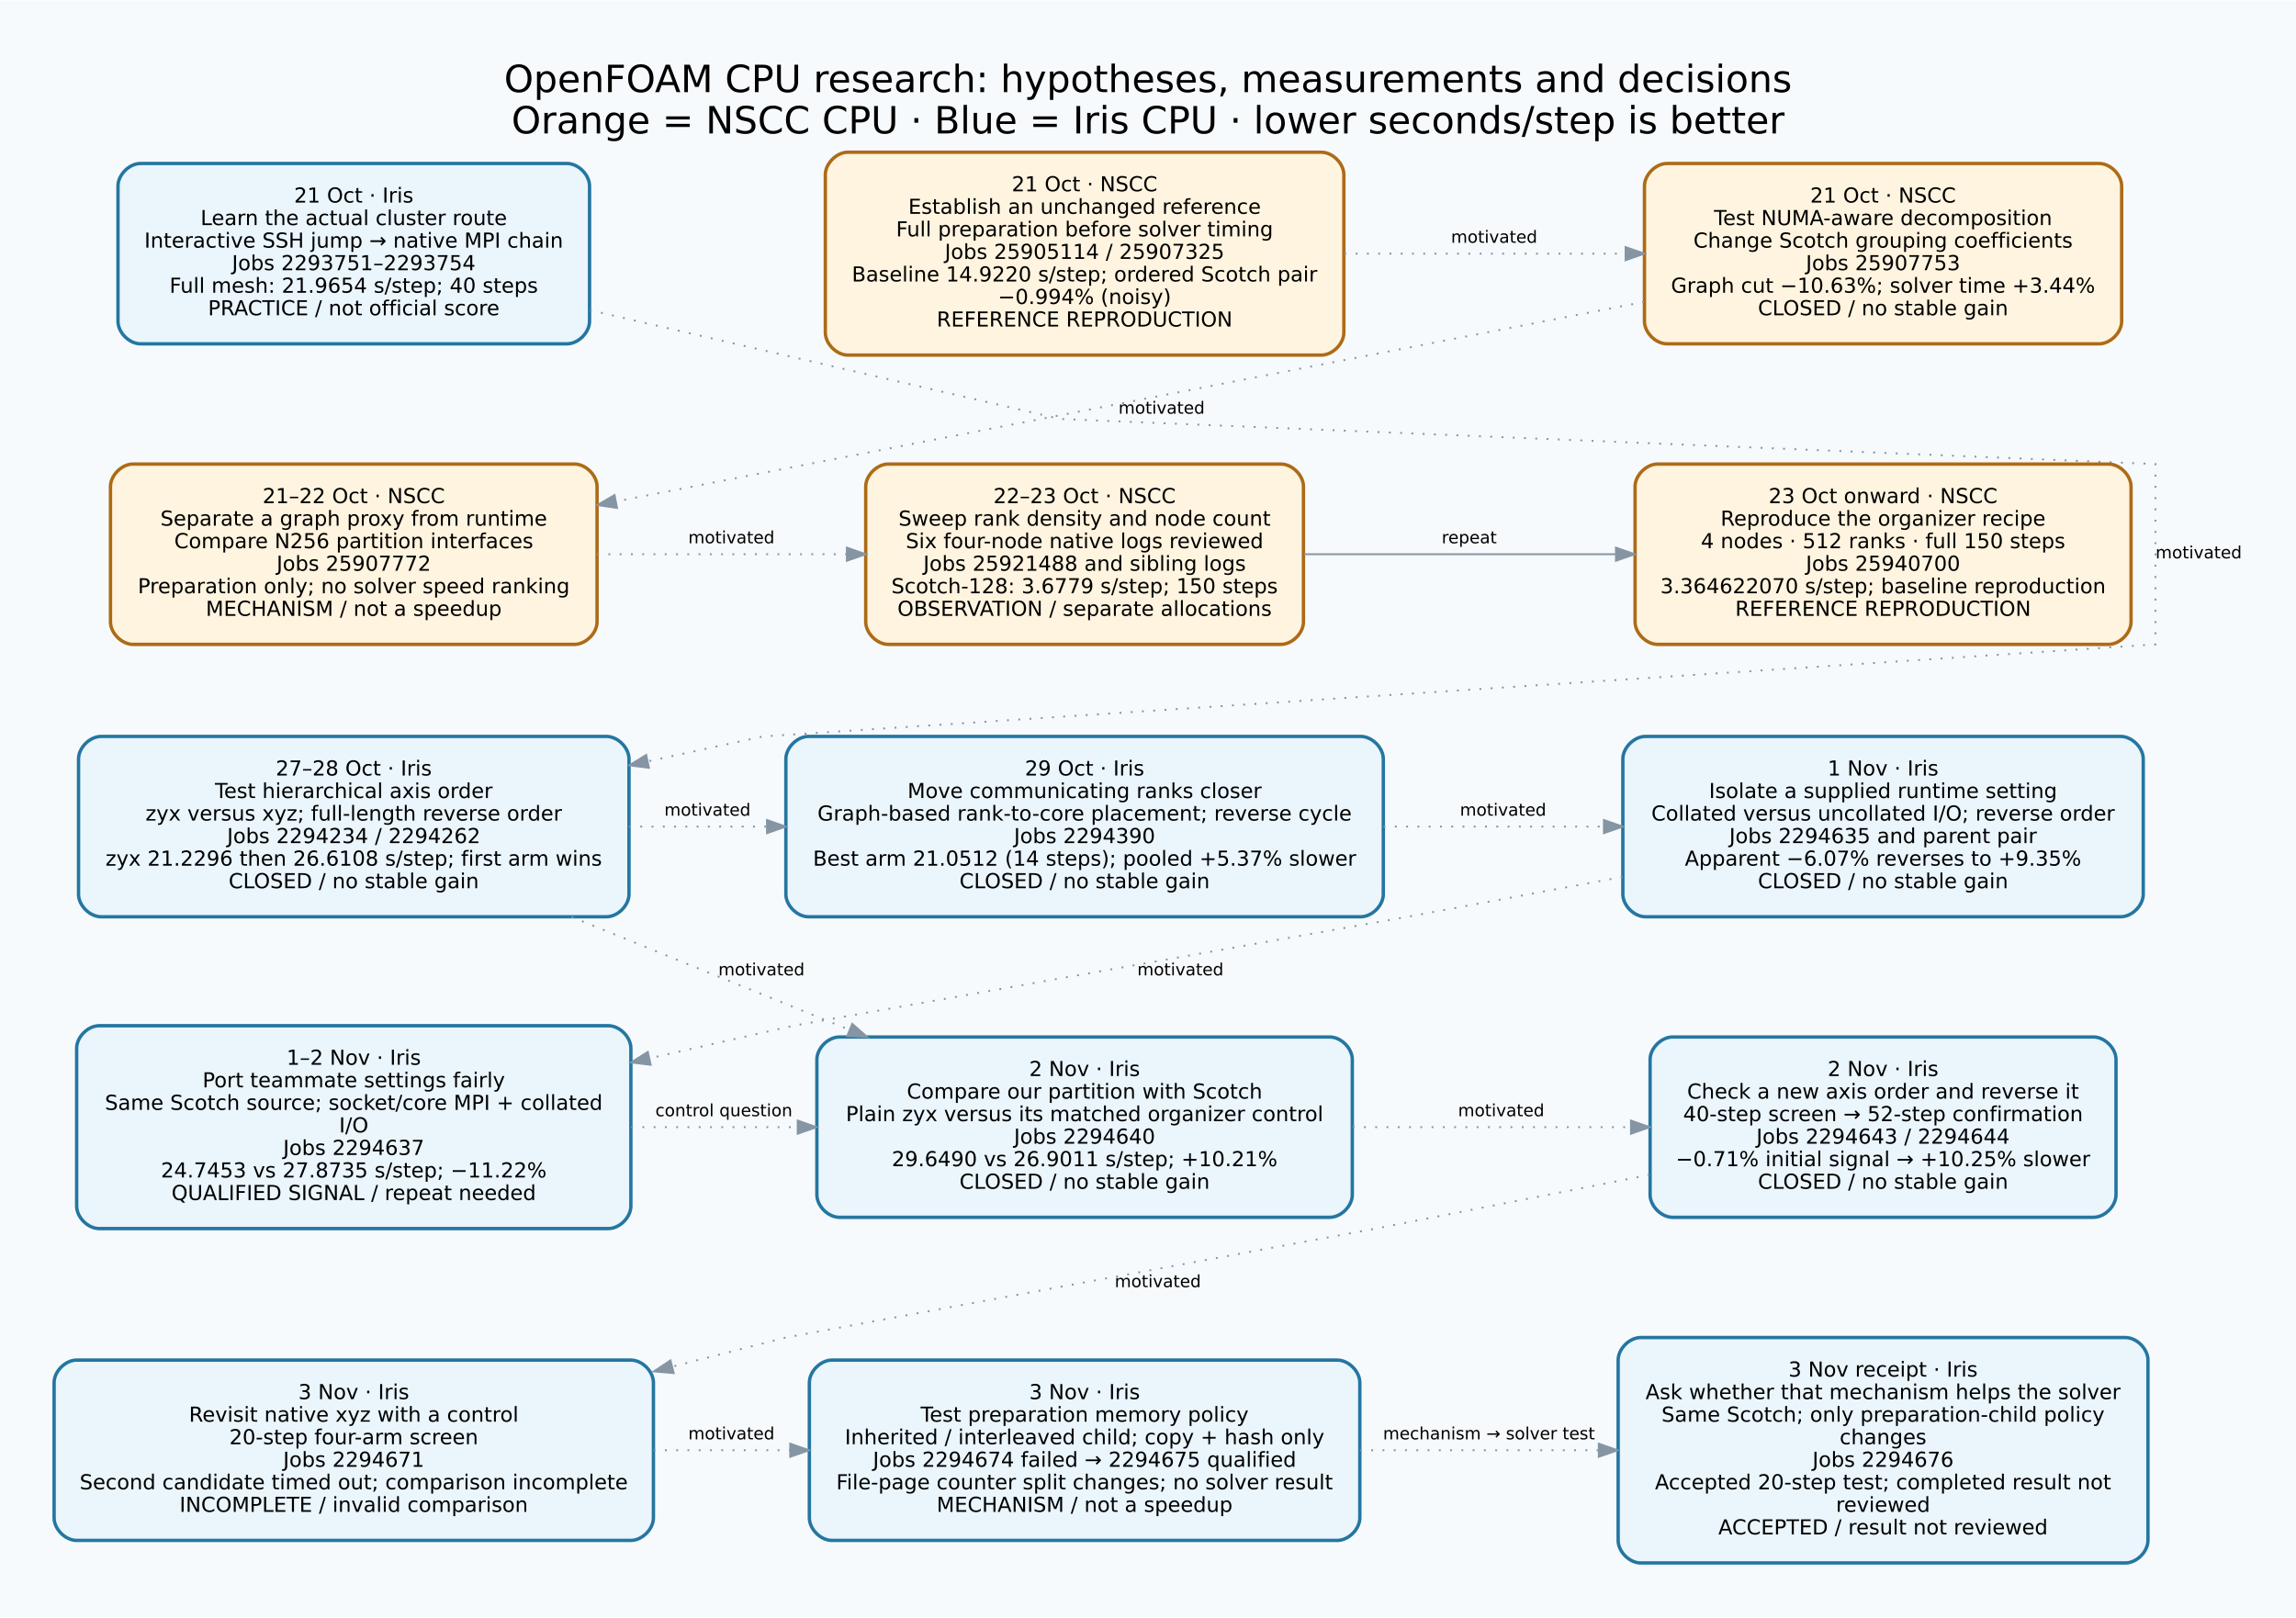
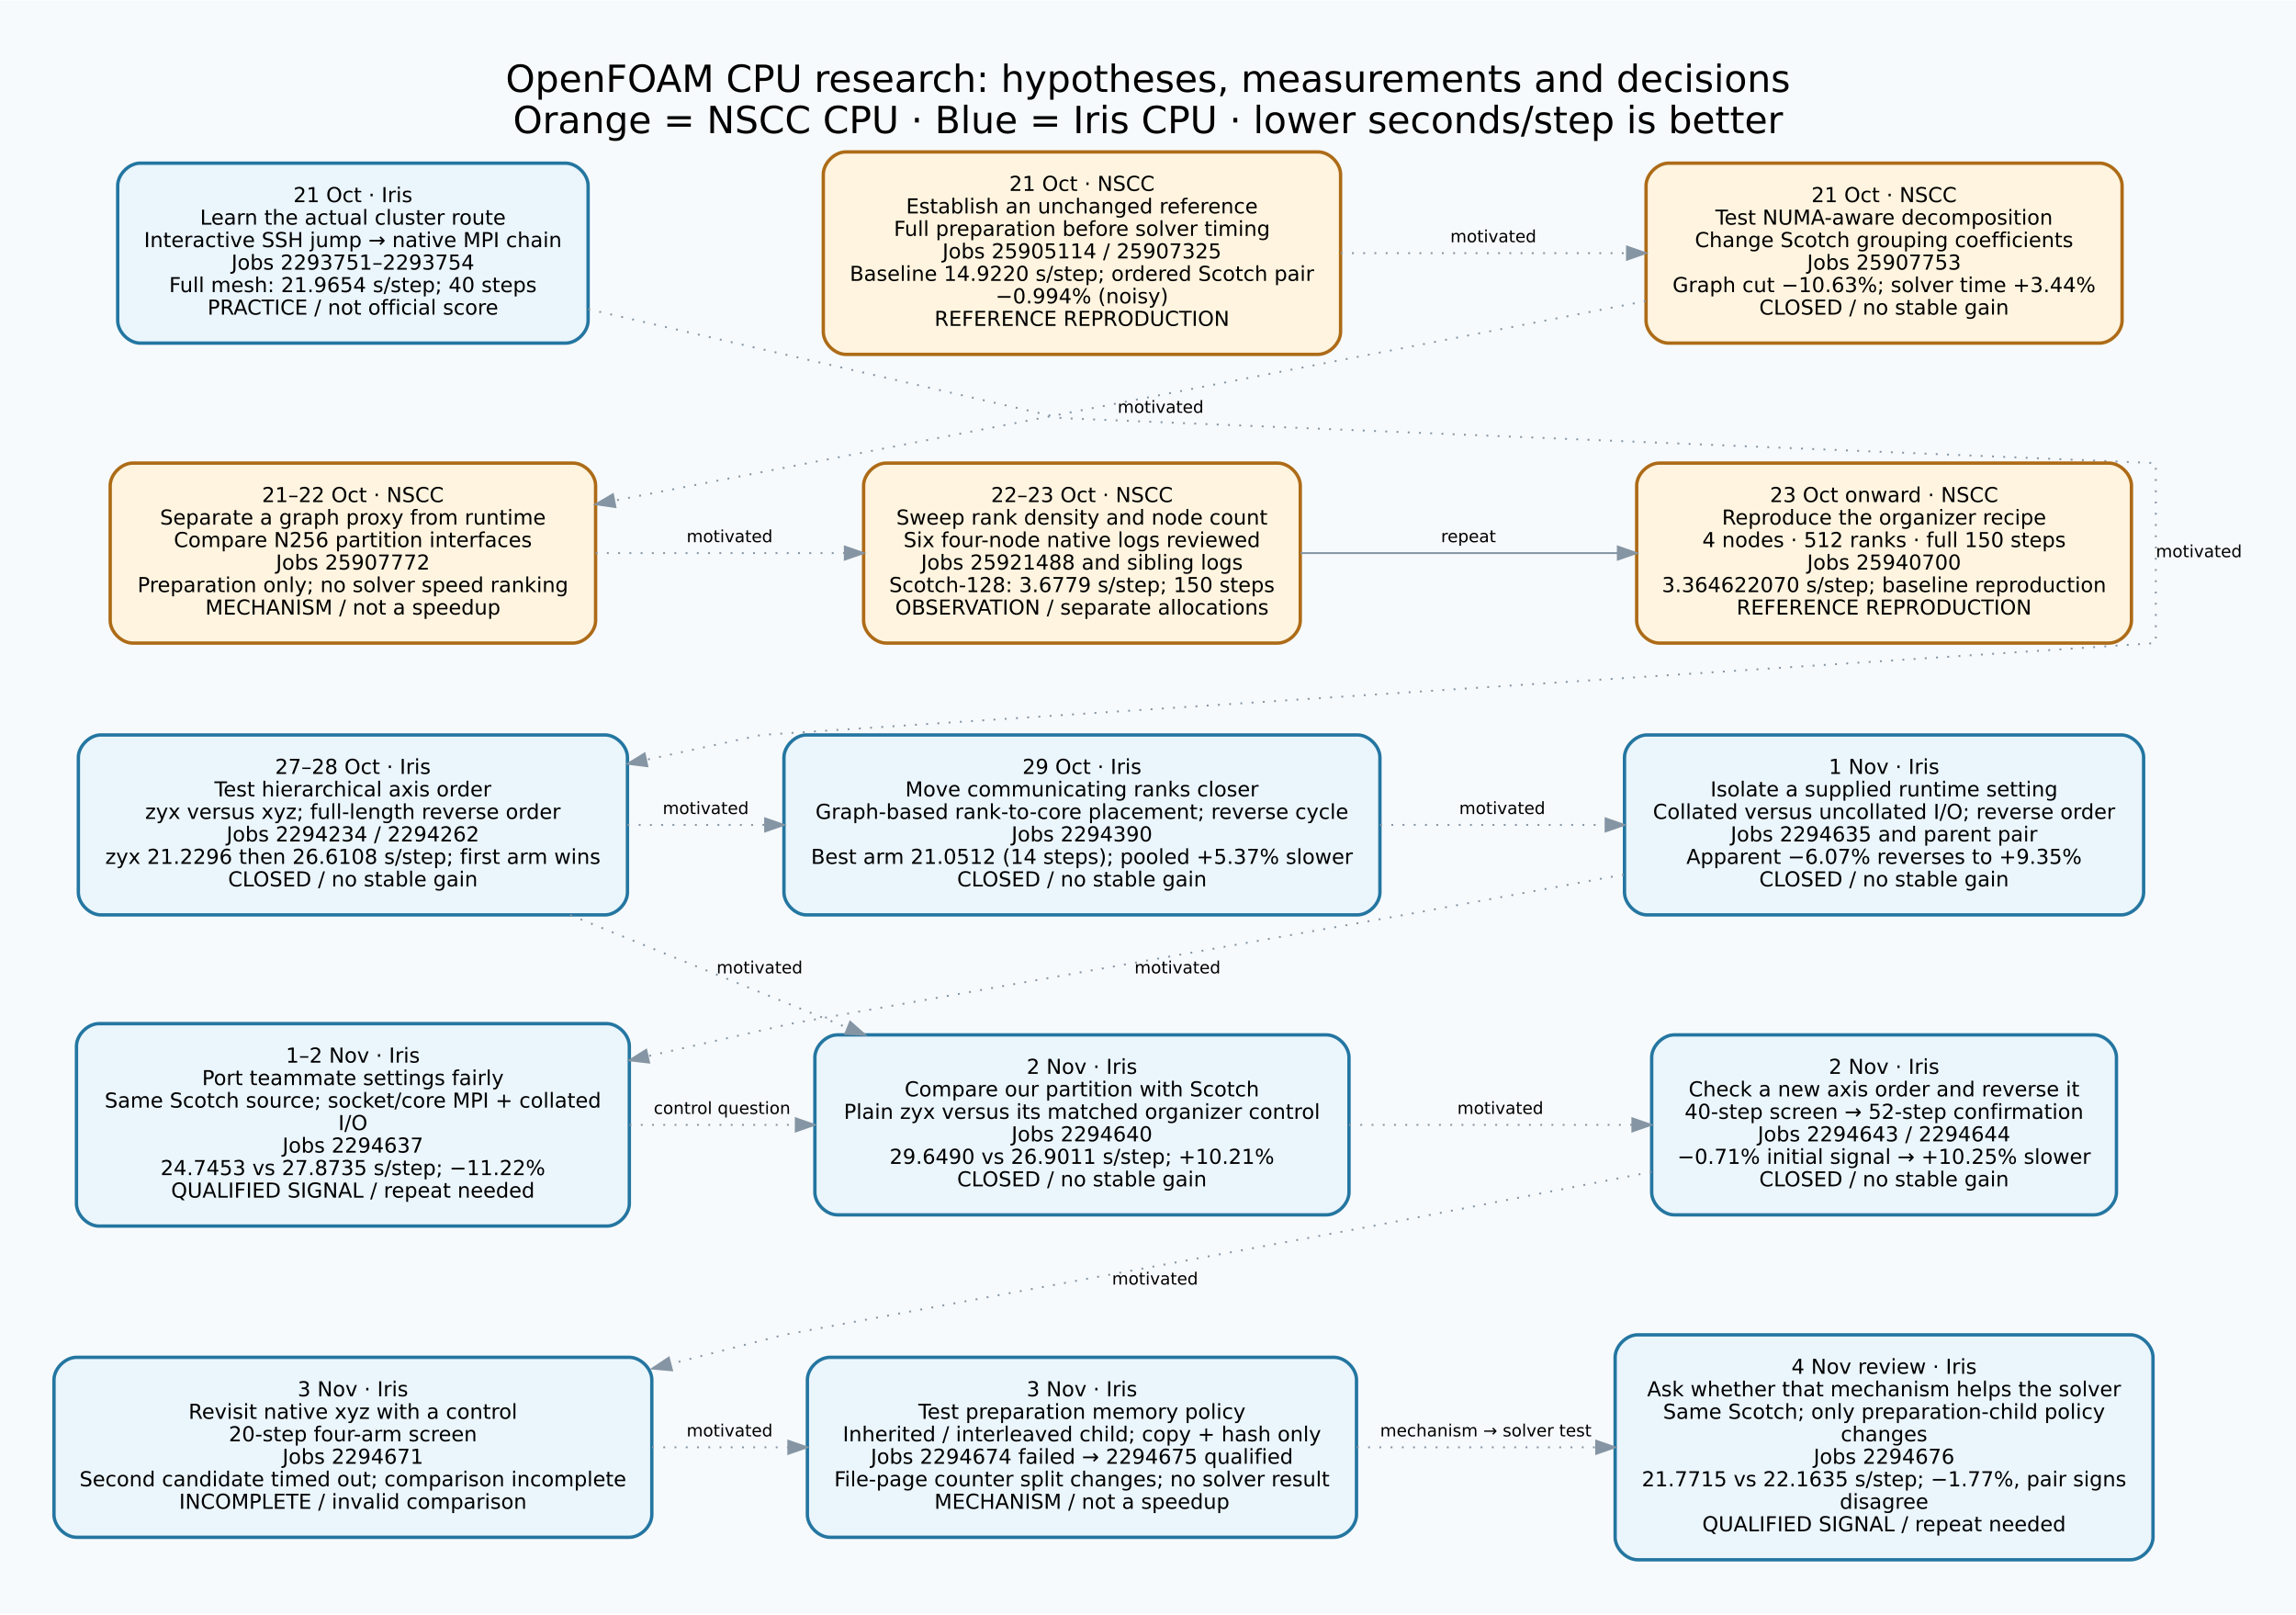
- <svg xmlns="http://www.w3.org/2000/svg" xmlns:xlink="http://www.w3.org/1999/xlink" width="1222pt" height="861pt" viewBox="0.00 0.00 1222.10 860.60">
+ <svg xmlns="http://www.w3.org/2000/svg" xmlns:xlink="http://www.w3.org/1999/xlink" width="1225pt" height="861pt" viewBox="0.00 0.00 1225.10 860.60">
  <g id="graph0" class="graph" transform="scale(1 1) rotate(0) translate(28.8 831.8)">
-     <polygon fill="#f7fafc" stroke="transparent" points="-28.8,28.8 -28.8,-831.8 1193.3,-831.8 1193.3,28.8 -28.8,28.8" />
-     <text text-anchor="middle" x="582.25" y="-783" font-family="DejaVu Sans" font-size="20.00">OpenFOAM CPU research: hypotheses, measurements and decisions</text>
-     <text text-anchor="middle" x="582.25" y="-761" font-family="DejaVu Sans" font-size="20.00">Orange = NSCC CPU · Blue = Iris CPU · lower seconds/step is better</text>
+     <polygon fill="#f7fafc" stroke="transparent" points="-28.8,28.8 -28.8,-831.8 1196.3,-831.8 1196.3,28.8 -28.8,28.8" />
+     <text text-anchor="middle" x="583.75" y="-783" font-family="DejaVu Sans" font-size="20.00">OpenFOAM CPU research: hypotheses, measurements and decisions</text>
+     <text text-anchor="middle" x="583.75" y="-761" font-family="DejaVu Sans" font-size="20.00">Orange = NSCC CPU · Blue = Iris CPU · lower seconds/step is better</text>
    <g id="node1" class="node">
      <g id="a_node1">
        <a xlink:href="../../../workspace/reports/hpc-research-journey-20261023/JOURNEY.md" xlink:title="Full mesh: 21.9654 s/step; 40 steps | PRACTICE / not official score">
          <path fill="#eaf5fc" stroke="#2476a1" stroke-width="1.8" d="M273,-745C273,-745 46,-745 46,-745 40,-745 34,-739 34,-733 34,-733 34,-661 34,-661 34,-655 40,-649 46,-649 46,-649 273,-649 273,-649 279,-649 285,-655 285,-661 285,-661 285,-733 285,-733 285,-739 279,-745 273,-745" />
          <text text-anchor="middle" x="159.5" y="-724.2" font-family="DejaVu Sans" font-size="11.00">21 Oct · Iris</text>
          <text text-anchor="middle" x="159.5" y="-712.2" font-family="DejaVu Sans" font-size="11.00">Learn the actual cluster route</text>
          <text text-anchor="middle" x="159.5" y="-700.2" font-family="DejaVu Sans" font-size="11.00">Interactive SSH jump → native MPI chain</text>
          <text text-anchor="middle" x="159.5" y="-688.2" font-family="DejaVu Sans" font-size="11.00">Jobs 2293751–2293754</text>
          <text text-anchor="middle" x="159.5" y="-676.2" font-family="DejaVu Sans" font-size="11.00">Full mesh: 21.9654 s/step; 40 steps</text>
          <text text-anchor="middle" x="159.5" y="-664.2" font-family="DejaVu Sans" font-size="11.00">PRACTICE / not official score</text>
        </a>
      </g>
    </g>
    <g id="node2" class="node">
      <g id="a_node2">
        <a xlink:href="../../../workspace/reports/hpc-research-journey-20261023/JOURNEY.md" xlink:title="Baseline 14.9220 s/step; ordered Scotch pair −0.994% (noisy) | REFERENCE REPRODUCTION">
          <path fill="#fff4df" stroke="#ad6b17" stroke-width="1.8" d="M674.5,-751C674.5,-751 422.5,-751 422.5,-751 416.5,-751 410.5,-745 410.5,-739 410.5,-739 410.5,-655 410.5,-655 410.5,-649 416.5,-643 422.5,-643 422.5,-643 674.5,-643 674.5,-643 680.5,-643 686.5,-649 686.5,-655 686.5,-655 686.5,-739 686.5,-739 686.5,-745 680.5,-751 674.5,-751" />
          <text text-anchor="middle" x="548.5" y="-730.2" font-family="DejaVu Sans" font-size="11.00">21 Oct · NSCC</text>
          <text text-anchor="middle" x="548.5" y="-718.2" font-family="DejaVu Sans" font-size="11.00">Establish an unchanged reference</text>
          <text text-anchor="middle" x="548.5" y="-706.2" font-family="DejaVu Sans" font-size="11.00">Full preparation before solver timing</text>
          <text text-anchor="middle" x="548.5" y="-694.2" font-family="DejaVu Sans" font-size="11.00">Jobs 25905114 / 25907325</text>
          <text text-anchor="middle" x="548.5" y="-682.2" font-family="DejaVu Sans" font-size="11.00">Baseline 14.9220 s/step; ordered Scotch pair</text>
          <text text-anchor="middle" x="548.5" y="-670.2" font-family="DejaVu Sans" font-size="11.00">−0.994% (noisy)</text>
          <text text-anchor="middle" x="548.5" y="-658.2" font-family="DejaVu Sans" font-size="11.00">REFERENCE REPRODUCTION</text>
        </a>
      </g>
    </g>
    <g id="node4" class="node">
      <g id="a_node4">
        <a xlink:href="../../../workspace/reports/hpc-research-journey-20261023/JOURNEY.md" xlink:title="Preparation only; no solver speed ranking | MECHANISM / not a speedup">
          <path fill="#fff4df" stroke="#ad6b17" stroke-width="1.8" d="M277,-585C277,-585 42,-585 42,-585 36,-585 30,-579 30,-573 30,-573 30,-501 30,-501 30,-495 36,-489 42,-489 42,-489 277,-489 277,-489 283,-489 289,-495 289,-501 289,-501 289,-573 289,-573 289,-579 283,-585 277,-585" />
          <text text-anchor="middle" x="159.5" y="-564.2" font-family="DejaVu Sans" font-size="11.00">21–22 Oct · NSCC</text>
          <text text-anchor="middle" x="159.5" y="-552.2" font-family="DejaVu Sans" font-size="11.00">Separate a graph proxy from runtime</text>
          <text text-anchor="middle" x="159.5" y="-540.2" font-family="DejaVu Sans" font-size="11.00">Compare N256 partition interfaces</text>
          <text text-anchor="middle" x="159.5" y="-528.2" font-family="DejaVu Sans" font-size="11.00">Jobs 25907772</text>
          <text text-anchor="middle" x="159.5" y="-516.2" font-family="DejaVu Sans" font-size="11.00">Preparation only; no solver speed ranking</text>
          <text text-anchor="middle" x="159.5" y="-504.2" font-family="DejaVu Sans" font-size="11.00">MECHANISM / not a speedup</text>
        </a>
      </g>
    </g>
    <g id="node7" class="node">
      <g id="a_node7">
        <a xlink:href="../../../workspace/reports/hpc-own-research-status-20261102/README.md" xlink:title="zyx 21.2296 then 26.6108 s/step; first arm wins | CLOSED / no stable gain">
          <path fill="#eaf5fc" stroke="#2476a1" stroke-width="1.8" d="M294,-440C294,-440 25,-440 25,-440 19,-440 13,-434 13,-428 13,-428 13,-356 13,-356 13,-350 19,-344 25,-344 25,-344 294,-344 294,-344 300,-344 306,-350 306,-356 306,-356 306,-428 306,-428 306,-434 300,-440 294,-440" />
          <text text-anchor="middle" x="159.5" y="-419.2" font-family="DejaVu Sans" font-size="11.00">27–28 Oct · Iris</text>
          <text text-anchor="middle" x="159.5" y="-407.2" font-family="DejaVu Sans" font-size="11.00">Test hierarchical axis order</text>
          <text text-anchor="middle" x="159.5" y="-395.2" font-family="DejaVu Sans" font-size="11.00">zyx versus xyz; full-length reverse order</text>
          <text text-anchor="middle" x="159.5" y="-383.2" font-family="DejaVu Sans" font-size="11.00">Jobs 2294234 / 2294262</text>
          <text text-anchor="middle" x="159.5" y="-371.2" font-family="DejaVu Sans" font-size="11.00">zyx 21.2296 then 26.6108 s/step; first arm wins</text>
          <text text-anchor="middle" x="159.5" y="-359.2" font-family="DejaVu Sans" font-size="11.00">CLOSED / no stable gain</text>
        </a>
      </g>
    </g>
    <g id="edge1" class="edge">
-       <path fill="none" stroke="#8595a4" stroke-dasharray="1,5" d="M285.23,-666.91C394.53,-641.62 535.5,-609 535.5,-609 535.5,-609 1118.5,-585 1118.5,-585 1118.5,-585 1118.5,-489 1118.5,-489 1118.5,-489 377.5,-440 377.5,-440 377.5,-440 350.81,-434.25 316.1,-426.76" />
+       <path fill="none" stroke="#8595a4" stroke-dasharray="1,5" d="M285.11,-667.09C395.1,-641.77 537.5,-609 537.5,-609 537.5,-609 1121.5,-585 1121.5,-585 1121.5,-585 1121.5,-489 1121.5,-489 1121.5,-489 377.5,-440 377.5,-440 377.5,-440 350.81,-434.25 316.1,-426.76" />
      <polygon fill="#8595a4" stroke="#8595a4" points="316.63,-423.3 306.12,-424.61 315.16,-430.14 316.63,-423.3" />
-       <text text-anchor="middle" x="1141.5" y="-534.8" font-family="DejaVu Sans" font-size="9.00">motivated</text>
+       <text text-anchor="middle" x="1144.5" y="-534.8" font-family="DejaVu Sans" font-size="9.00">motivated</text>
    </g>
    <g id="node3" class="node">
      <g id="a_node3">
        <a xlink:href="../../../workspace/reports/hpc-research-journey-20261023/JOURNEY.md" xlink:title="Graph cut −10.63%; solver time +3.44% | CLOSED / no stable gain">
-           <path fill="#fff4df" stroke="#ad6b17" stroke-width="1.8" d="M1088.5,-745C1088.5,-745 858.5,-745 858.5,-745 852.5,-745 846.5,-739 846.5,-733 846.5,-733 846.5,-661 846.5,-661 846.5,-655 852.5,-649 858.5,-649 858.5,-649 1088.5,-649 1088.5,-649 1094.5,-649 1100.5,-655 1100.5,-661 1100.5,-661 1100.5,-733 1100.5,-733 1100.5,-739 1094.5,-745 1088.5,-745" />
-           <text text-anchor="middle" x="973.5" y="-724.2" font-family="DejaVu Sans" font-size="11.00">21 Oct · NSCC</text>
-           <text text-anchor="middle" x="973.5" y="-712.2" font-family="DejaVu Sans" font-size="11.00">Test NUMA-aware decomposition</text>
-           <text text-anchor="middle" x="973.5" y="-700.2" font-family="DejaVu Sans" font-size="11.00">Change Scotch grouping coefficients</text>
-           <text text-anchor="middle" x="973.5" y="-688.2" font-family="DejaVu Sans" font-size="11.00">Jobs 25907753</text>
-           <text text-anchor="middle" x="973.5" y="-676.2" font-family="DejaVu Sans" font-size="11.00">Graph cut −10.63%; solver time +3.44%</text>
-           <text text-anchor="middle" x="973.5" y="-664.2" font-family="DejaVu Sans" font-size="11.00">CLOSED / no stable gain</text>
+           <path fill="#fff4df" stroke="#ad6b17" stroke-width="1.8" d="M1091.5,-745C1091.5,-745 861.5,-745 861.5,-745 855.5,-745 849.5,-739 849.5,-733 849.5,-733 849.5,-661 849.5,-661 849.5,-655 855.5,-649 861.5,-649 861.5,-649 1091.5,-649 1091.5,-649 1097.5,-649 1103.5,-655 1103.5,-661 1103.5,-661 1103.5,-733 1103.5,-733 1103.5,-739 1097.5,-745 1091.5,-745" />
+           <text text-anchor="middle" x="976.5" y="-724.2" font-family="DejaVu Sans" font-size="11.00">21 Oct · NSCC</text>
+           <text text-anchor="middle" x="976.5" y="-712.2" font-family="DejaVu Sans" font-size="11.00">Test NUMA-aware decomposition</text>
+           <text text-anchor="middle" x="976.5" y="-700.2" font-family="DejaVu Sans" font-size="11.00">Change Scotch grouping coefficients</text>
+           <text text-anchor="middle" x="976.5" y="-688.2" font-family="DejaVu Sans" font-size="11.00">Jobs 25907753</text>
+           <text text-anchor="middle" x="976.5" y="-676.2" font-family="DejaVu Sans" font-size="11.00">Graph cut −10.63%; solver time +3.44%</text>
+           <text text-anchor="middle" x="976.5" y="-664.2" font-family="DejaVu Sans" font-size="11.00">CLOSED / no stable gain</text>
        </a>
      </g>
    </g>
    <g id="edge2" class="edge">
-       <path fill="none" stroke="#8595a4" stroke-dasharray="1,5" d="M686.78,-697C734.74,-697 788.46,-697 836.33,-697" />
-       <polygon fill="#8595a4" stroke="#8595a4" points="836.45,-700.5 846.45,-697 836.45,-693.5 836.45,-700.5" />
-       <text text-anchor="middle" x="766.5" y="-702.8" font-family="DejaVu Sans" font-size="9.00">motivated</text>
+       <path fill="none" stroke="#8595a4" stroke-dasharray="1,5" d="M686.57,-697C735.48,-697 790.47,-697 839.31,-697" />
+       <polygon fill="#8595a4" stroke="#8595a4" points="839.31,-700.5 849.31,-697 839.31,-693.5 839.31,-700.5" />
+       <text text-anchor="middle" x="768" y="-702.8" font-family="DejaVu Sans" font-size="9.00">motivated</text>
    </g>
    <g id="node5" class="node">
      <g id="a_node5">
        <a xlink:href="../../../workspace/reports/hpc-research-journey-20261023/JOURNEY.md" xlink:title="Scotch-128: 3.6779 s/step; 150 steps | OBSERVATION / separate allocations">
          <path fill="#fff4df" stroke="#ad6b17" stroke-width="1.8" d="M653,-585C653,-585 444,-585 444,-585 438,-585 432,-579 432,-573 432,-573 432,-501 432,-501 432,-495 438,-489 444,-489 444,-489 653,-489 653,-489 659,-489 665,-495 665,-501 665,-501 665,-573 665,-573 665,-579 659,-585 653,-585" />
          <text text-anchor="middle" x="548.5" y="-564.2" font-family="DejaVu Sans" font-size="11.00">22–23 Oct · NSCC</text>
          <text text-anchor="middle" x="548.5" y="-552.2" font-family="DejaVu Sans" font-size="11.00">Sweep rank density and node count</text>
          <text text-anchor="middle" x="548.5" y="-540.2" font-family="DejaVu Sans" font-size="11.00">Six four-node native logs reviewed</text>
          <text text-anchor="middle" x="548.5" y="-528.2" font-family="DejaVu Sans" font-size="11.00">Jobs 25921488 and sibling logs</text>
          <text text-anchor="middle" x="548.5" y="-516.2" font-family="DejaVu Sans" font-size="11.00">Scotch-128: 3.6779 s/step; 150 steps</text>
          <text text-anchor="middle" x="548.5" y="-504.2" font-family="DejaVu Sans" font-size="11.00">OBSERVATION / separate allocations</text>
        </a>
      </g>
    </g>
    <g id="edge3" class="edge">
-       <path fill="none" stroke="#8595a4" stroke-dasharray="1,5" d="M846.31,-671.31C697.77,-642.48 452.84,-594.94 299.15,-565.11" />
-       <polygon fill="#8595a4" stroke="#8595a4" points="299.64,-561.64 289.16,-563.17 298.31,-568.51 299.64,-561.64" />
-       <text text-anchor="middle" x="589.5" y="-611.8" font-family="DejaVu Sans" font-size="9.00">motivated</text>
+       <path fill="none" stroke="#8595a4" stroke-dasharray="1,5" d="M849.29,-671.4C700.08,-642.54 453.53,-594.86 299.14,-565.01" />
+       <polygon fill="#8595a4" stroke="#8595a4" points="299.59,-561.53 289.11,-563.06 298.26,-568.4 299.59,-561.53" />
+       <text text-anchor="middle" x="590.5" y="-611.8" font-family="DejaVu Sans" font-size="9.00">motivated</text>
    </g>
    <g id="node6" class="node">
      <g id="a_node6">
        <a xlink:href="../../../workspace/notes/HPC_CURRENT.md" xlink:title="3.364622070 s/step; baseline reproduction | REFERENCE REPRODUCTION">
-           <path fill="#fff4df" stroke="#ad6b17" stroke-width="1.8" d="M1093.5,-585C1093.5,-585 853.5,-585 853.5,-585 847.5,-585 841.5,-579 841.5,-573 841.5,-573 841.5,-501 841.5,-501 841.5,-495 847.5,-489 853.5,-489 853.5,-489 1093.5,-489 1093.5,-489 1099.5,-489 1105.5,-495 1105.5,-501 1105.5,-501 1105.5,-573 1105.5,-573 1105.5,-579 1099.5,-585 1093.5,-585" />
-           <text text-anchor="middle" x="973.5" y="-564.2" font-family="DejaVu Sans" font-size="11.00">23 Oct onward · NSCC</text>
-           <text text-anchor="middle" x="973.5" y="-552.2" font-family="DejaVu Sans" font-size="11.00">Reproduce the organizer recipe</text>
-           <text text-anchor="middle" x="973.5" y="-540.2" font-family="DejaVu Sans" font-size="11.00">4 nodes · 512 ranks · full 150 steps</text>
-           <text text-anchor="middle" x="973.5" y="-528.2" font-family="DejaVu Sans" font-size="11.00">Jobs 25940700</text>
-           <text text-anchor="middle" x="973.5" y="-516.2" font-family="DejaVu Sans" font-size="11.00">3.364622070 s/step; baseline reproduction</text>
-           <text text-anchor="middle" x="973.5" y="-504.2" font-family="DejaVu Sans" font-size="11.00">REFERENCE REPRODUCTION</text>
+           <path fill="#fff4df" stroke="#ad6b17" stroke-width="1.8" d="M1096.5,-585C1096.5,-585 856.5,-585 856.5,-585 850.5,-585 844.5,-579 844.5,-573 844.5,-573 844.5,-501 844.5,-501 844.5,-495 850.5,-489 856.5,-489 856.5,-489 1096.5,-489 1096.5,-489 1102.5,-489 1108.5,-495 1108.5,-501 1108.5,-501 1108.5,-573 1108.5,-573 1108.5,-579 1102.5,-585 1096.5,-585" />
+           <text text-anchor="middle" x="976.5" y="-564.2" font-family="DejaVu Sans" font-size="11.00">23 Oct onward · NSCC</text>
+           <text text-anchor="middle" x="976.5" y="-552.2" font-family="DejaVu Sans" font-size="11.00">Reproduce the organizer recipe</text>
+           <text text-anchor="middle" x="976.5" y="-540.2" font-family="DejaVu Sans" font-size="11.00">4 nodes · 512 ranks · full 150 steps</text>
+           <text text-anchor="middle" x="976.5" y="-528.2" font-family="DejaVu Sans" font-size="11.00">Jobs 25940700</text>
+           <text text-anchor="middle" x="976.5" y="-516.2" font-family="DejaVu Sans" font-size="11.00">3.364622070 s/step; baseline reproduction</text>
+           <text text-anchor="middle" x="976.5" y="-504.2" font-family="DejaVu Sans" font-size="11.00">REFERENCE REPRODUCTION</text>
        </a>
      </g>
    </g>
    <g id="edge4" class="edge">
      <path fill="none" stroke="#8595a4" stroke-dasharray="1,5" d="M289.03,-537C331.8,-537 379.29,-537 421.84,-537" />
      <polygon fill="#8595a4" stroke="#8595a4" points="421.97,-540.5 431.97,-537 421.97,-533.5 421.97,-540.5" />
      <text text-anchor="middle" x="360.5" y="-542.8" font-family="DejaVu Sans" font-size="9.00">motivated</text>
    </g>
    <g id="edge5" class="edge">
-       <path fill="none" stroke="#8595a4" d="M665.2,-537C716.45,-537 777.1,-537 830.99,-537" />
-       <polygon fill="#8595a4" stroke="#8595a4" points="831.32,-540.5 841.32,-537 831.32,-533.5 831.32,-540.5" />
-       <text text-anchor="middle" x="753.25" y="-542.8" font-family="DejaVu Sans" font-size="9.00">repeat</text>
+       <path fill="none" stroke="#8595a4" d="M665.17,-537C717.37,-537 779.38,-537 834.27,-537" />
+       <polygon fill="#8595a4" stroke="#8595a4" points="834.43,-540.5 844.43,-537 834.43,-533.5 834.43,-540.5" />
+       <text text-anchor="middle" x="754.75" y="-542.8" font-family="DejaVu Sans" font-size="9.00">repeat</text>
    </g>
    <g id="node8" class="node">
      <g id="a_node8">
        <a xlink:href="../../../2026-APAC-HPC-AI/hpc-experiments/iris-graphmap-reverse-20261029/completed-2294390/RESULTS.md" xlink:title="Best arm 21.0512 (14 steps); pooled +5.37% slower | CLOSED / no stable gain">
          <path fill="#eaf5fc" stroke="#2476a1" stroke-width="1.8" d="M695.5,-440C695.5,-440 401.5,-440 401.5,-440 395.5,-440 389.5,-434 389.5,-428 389.5,-428 389.5,-356 389.5,-356 389.5,-350 395.5,-344 401.5,-344 401.5,-344 695.5,-344 695.5,-344 701.5,-344 707.5,-350 707.5,-356 707.5,-356 707.5,-428 707.5,-428 707.5,-434 701.5,-440 695.5,-440" />
          <text text-anchor="middle" x="548.5" y="-419.2" font-family="DejaVu Sans" font-size="11.00">29 Oct · Iris</text>
          <text text-anchor="middle" x="548.5" y="-407.2" font-family="DejaVu Sans" font-size="11.00">Move communicating ranks closer</text>
          <text text-anchor="middle" x="548.5" y="-395.2" font-family="DejaVu Sans" font-size="11.00">Graph-based rank-to-core placement; reverse cycle</text>
          <text text-anchor="middle" x="548.5" y="-383.2" font-family="DejaVu Sans" font-size="11.00">Jobs 2294390</text>
          <text text-anchor="middle" x="548.5" y="-371.2" font-family="DejaVu Sans" font-size="11.00">Best arm 21.0512 (14 steps); pooled +5.37% slower</text>
          <text text-anchor="middle" x="548.5" y="-359.2" font-family="DejaVu Sans" font-size="11.00">CLOSED / no stable gain</text>
        </a>
      </g>
    </g>
    <g id="node9" class="node">
      <g id="a_node9">
        <a xlink:href="../../../workspace/reports/hpc-own-research-status-20261102/README.md" xlink:title="Apparent −6.07% reverses to +9.35% | CLOSED / no stable gain">
-           <path fill="#eaf5fc" stroke="#2476a1" stroke-width="1.8" d="M1100,-440C1100,-440 847,-440 847,-440 841,-440 835,-434 835,-428 835,-428 835,-356 835,-356 835,-350 841,-344 847,-344 847,-344 1100,-344 1100,-344 1106,-344 1112,-350 1112,-356 1112,-356 1112,-428 1112,-428 1112,-434 1106,-440 1100,-440" />
-           <text text-anchor="middle" x="973.5" y="-419.2" font-family="DejaVu Sans" font-size="11.00">1 Nov · Iris</text>
-           <text text-anchor="middle" x="973.5" y="-407.2" font-family="DejaVu Sans" font-size="11.00">Isolate a supplied runtime setting</text>
-           <text text-anchor="middle" x="973.5" y="-395.2" font-family="DejaVu Sans" font-size="11.00">Collated versus uncollated I/O; reverse order</text>
-           <text text-anchor="middle" x="973.5" y="-383.2" font-family="DejaVu Sans" font-size="11.00">Jobs 2294635 and parent pair</text>
-           <text text-anchor="middle" x="973.5" y="-371.2" font-family="DejaVu Sans" font-size="11.00">Apparent −6.07% reverses to +9.35%</text>
-           <text text-anchor="middle" x="973.5" y="-359.2" font-family="DejaVu Sans" font-size="11.00">CLOSED / no stable gain</text>
+           <path fill="#eaf5fc" stroke="#2476a1" stroke-width="1.8" d="M1103,-440C1103,-440 850,-440 850,-440 844,-440 838,-434 838,-428 838,-428 838,-356 838,-356 838,-350 844,-344 850,-344 850,-344 1103,-344 1103,-344 1109,-344 1115,-350 1115,-356 1115,-356 1115,-428 1115,-428 1115,-434 1109,-440 1103,-440" />
+           <text text-anchor="middle" x="976.5" y="-419.2" font-family="DejaVu Sans" font-size="11.00">1 Nov · Iris</text>
+           <text text-anchor="middle" x="976.5" y="-407.2" font-family="DejaVu Sans" font-size="11.00">Isolate a supplied runtime setting</text>
+           <text text-anchor="middle" x="976.5" y="-395.2" font-family="DejaVu Sans" font-size="11.00">Collated versus uncollated I/O; reverse order</text>
+           <text text-anchor="middle" x="976.5" y="-383.2" font-family="DejaVu Sans" font-size="11.00">Jobs 2294635 and parent pair</text>
+           <text text-anchor="middle" x="976.5" y="-371.2" font-family="DejaVu Sans" font-size="11.00">Apparent −6.07% reverses to +9.35%</text>
+           <text text-anchor="middle" x="976.5" y="-359.2" font-family="DejaVu Sans" font-size="11.00">CLOSED / no stable gain</text>
        </a>
      </g>
    </g>
    <g id="edge6" class="edge">
      <path fill="none" stroke="#8595a4" stroke-dasharray="1,5" d="M306.01,-392C329.96,-392 354.94,-392 379.37,-392" />
      <polygon fill="#8595a4" stroke="#8595a4" points="379.44,-395.5 389.44,-392 379.44,-388.5 379.44,-395.5" />
      <text text-anchor="middle" x="347.75" y="-397.8" font-family="DejaVu Sans" font-size="9.00">motivated</text>
    </g>
    <g id="node10" class="node">
      <g id="a_node10">
        <a xlink:href="../../../workspace/reports/hpc-iris-comparison-20261103/README.md" xlink:title="24.7453 vs 27.8735 s/step; −11.22% | QUALIFIED SIGNAL / repeat needed">
          <path fill="#eaf5fc" stroke="#2476a1" stroke-width="1.8" d="M295,-286C295,-286 24,-286 24,-286 18,-286 12,-280 12,-274 12,-274 12,-190 12,-190 12,-184 18,-178 24,-178 24,-178 295,-178 295,-178 301,-178 307,-184 307,-190 307,-190 307,-274 307,-274 307,-280 301,-286 295,-286" />
          <text text-anchor="middle" x="159.5" y="-265.2" font-family="DejaVu Sans" font-size="11.00">1–2 Nov · Iris</text>
          <text text-anchor="middle" x="159.5" y="-253.2" font-family="DejaVu Sans" font-size="11.00">Port teammate settings fairly</text>
          <text text-anchor="middle" x="159.5" y="-241.2" font-family="DejaVu Sans" font-size="11.00">Same Scotch source; socket/core MPI + collated</text>
          <text text-anchor="middle" x="159.5" y="-229.2" font-family="DejaVu Sans" font-size="11.00">I/O</text>
          <text text-anchor="middle" x="159.5" y="-217.2" font-family="DejaVu Sans" font-size="11.00">Jobs 2294637</text>
          <text text-anchor="middle" x="159.5" y="-205.2" font-family="DejaVu Sans" font-size="11.00">24.7453 vs 27.8735 s/step; −11.22%</text>
          <text text-anchor="middle" x="159.5" y="-193.2" font-family="DejaVu Sans" font-size="11.00">QUALIFIED SIGNAL / repeat needed</text>
        </a>
      </g>
    </g>
    <g id="node11" class="node">
      <g id="a_node11">
        <a xlink:href="../../../workspace/reports/hpc-iris-comparison-20261103/README.md" xlink:title="29.6490 vs 26.9011 s/step; +10.21% | CLOSED / no stable gain">
          <path fill="#eaf5fc" stroke="#2476a1" stroke-width="1.8" d="M679,-280C679,-280 418,-280 418,-280 412,-280 406,-274 406,-268 406,-268 406,-196 406,-196 406,-190 412,-184 418,-184 418,-184 679,-184 679,-184 685,-184 691,-190 691,-196 691,-196 691,-268 691,-268 691,-274 685,-280 679,-280" />
          <text text-anchor="middle" x="548.5" y="-259.2" font-family="DejaVu Sans" font-size="11.00">2 Nov · Iris</text>
          <text text-anchor="middle" x="548.5" y="-247.2" font-family="DejaVu Sans" font-size="11.00">Compare our partition with Scotch</text>
          <text text-anchor="middle" x="548.5" y="-235.2" font-family="DejaVu Sans" font-size="11.00">Plain zyx versus its matched organizer control</text>
          <text text-anchor="middle" x="548.5" y="-223.2" font-family="DejaVu Sans" font-size="11.00">Jobs 2294640</text>
          <text text-anchor="middle" x="548.5" y="-211.2" font-family="DejaVu Sans" font-size="11.00">29.6490 vs 26.9011 s/step; +10.21%</text>
          <text text-anchor="middle" x="548.5" y="-199.2" font-family="DejaVu Sans" font-size="11.00">CLOSED / no stable gain</text>
        </a>
      </g>
    </g>
    <g id="edge9" class="edge">
      <path fill="none" stroke="#8595a4" stroke-dasharray="1,5" d="M275.42,-343.92C322.03,-324.99 375.86,-303.12 423.35,-283.83" />
      <polygon fill="#8595a4" stroke="#8595a4" points="424.82,-287.01 432.76,-280.01 422.18,-280.53 424.82,-287.01" />
      <text text-anchor="middle" x="376.5" y="-312.8" font-family="DejaVu Sans" font-size="9.00">motivated</text>
    </g>
    <g id="edge7" class="edge">
-       <path fill="none" stroke="#8595a4" stroke-dasharray="1,5" d="M707.66,-392C746.06,-392 786.94,-392 824.84,-392" />
-       <polygon fill="#8595a4" stroke="#8595a4" points="824.92,-395.5 834.92,-392 824.92,-388.5 824.92,-395.5" />
-       <text text-anchor="middle" x="771.25" y="-397.8" font-family="DejaVu Sans" font-size="9.00">motivated</text>
+       <path fill="none" stroke="#8595a4" stroke-dasharray="1,5" d="M707.57,-392C746.86,-392 788.8,-392 827.58,-392" />
+       <polygon fill="#8595a4" stroke="#8595a4" points="827.9,-395.5 837.9,-392 827.9,-388.5 827.9,-395.5" />
+       <text text-anchor="middle" x="772.75" y="-397.8" font-family="DejaVu Sans" font-size="9.00">motivated</text>
    </g>
    <g id="edge8" class="edge">
-       <path fill="none" stroke="#8595a4" stroke-dasharray="1,5" d="M834.79,-365.23C775.86,-354.28 720.5,-344 720.5,-344 720.5,-344 393.5,-286 393.5,-286 393.5,-286 359.3,-278.25 317.04,-268.68" />
+       <path fill="none" stroke="#8595a4" stroke-dasharray="1,5" d="M837.64,-365.51C777.46,-354.46 720.5,-344 720.5,-344 720.5,-344 393.5,-286 393.5,-286 393.5,-286 359.3,-278.25 317.04,-268.68" />
      <polygon fill="#8595a4" stroke="#8595a4" points="317.56,-265.21 307.03,-266.42 316.01,-272.04 317.56,-265.21" />
      <text text-anchor="middle" x="599.5" y="-312.8" font-family="DejaVu Sans" font-size="9.00">motivated</text>
    </g>
    <g id="node12" class="node">
      <g id="a_node12">
        <a xlink:href="../../../workspace/reports/hpc-iris-comparison-20261103/README.md" xlink:title="−0.71% initial signal → +10.25% slower | CLOSED / no stable gain">
-           <path fill="#eaf5fc" stroke="#2476a1" stroke-width="1.8" d="M1085.5,-280C1085.5,-280 861.5,-280 861.5,-280 855.5,-280 849.5,-274 849.5,-268 849.5,-268 849.5,-196 849.5,-196 849.5,-190 855.5,-184 861.5,-184 861.5,-184 1085.5,-184 1085.5,-184 1091.5,-184 1097.5,-190 1097.5,-196 1097.5,-196 1097.5,-268 1097.5,-268 1097.5,-274 1091.5,-280 1085.5,-280" />
-           <text text-anchor="middle" x="973.5" y="-259.2" font-family="DejaVu Sans" font-size="11.00">2 Nov · Iris</text>
-           <text text-anchor="middle" x="973.5" y="-247.2" font-family="DejaVu Sans" font-size="11.00">Check a new axis order and reverse it</text>
-           <text text-anchor="middle" x="973.5" y="-235.2" font-family="DejaVu Sans" font-size="11.00">40-step screen → 52-step confirmation</text>
-           <text text-anchor="middle" x="973.5" y="-223.2" font-family="DejaVu Sans" font-size="11.00">Jobs 2294643 / 2294644</text>
-           <text text-anchor="middle" x="973.5" y="-211.2" font-family="DejaVu Sans" font-size="11.00">−0.71% initial signal → +10.25% slower</text>
-           <text text-anchor="middle" x="973.5" y="-199.2" font-family="DejaVu Sans" font-size="11.00">CLOSED / no stable gain</text>
+           <path fill="#eaf5fc" stroke="#2476a1" stroke-width="1.8" d="M1088.5,-280C1088.5,-280 864.5,-280 864.5,-280 858.5,-280 852.5,-274 852.5,-268 852.5,-268 852.5,-196 852.5,-196 852.5,-190 858.5,-184 864.5,-184 864.5,-184 1088.5,-184 1088.5,-184 1094.5,-184 1100.5,-190 1100.5,-196 1100.5,-196 1100.5,-268 1100.5,-268 1100.5,-274 1094.5,-280 1088.5,-280" />
+           <text text-anchor="middle" x="976.5" y="-259.2" font-family="DejaVu Sans" font-size="11.00">2 Nov · Iris</text>
+           <text text-anchor="middle" x="976.5" y="-247.2" font-family="DejaVu Sans" font-size="11.00">Check a new axis order and reverse it</text>
+           <text text-anchor="middle" x="976.5" y="-235.2" font-family="DejaVu Sans" font-size="11.00">40-step screen → 52-step confirmation</text>
+           <text text-anchor="middle" x="976.5" y="-223.2" font-family="DejaVu Sans" font-size="11.00">Jobs 2294643 / 2294644</text>
+           <text text-anchor="middle" x="976.5" y="-211.2" font-family="DejaVu Sans" font-size="11.00">−0.71% initial signal → +10.25% slower</text>
+           <text text-anchor="middle" x="976.5" y="-199.2" font-family="DejaVu Sans" font-size="11.00">CLOSED / no stable gain</text>
        </a>
      </g>
    </g>
    <g id="edge10" class="edge">
      <path fill="none" stroke="#8595a4" stroke-dasharray="1,5" d="M307.12,-232C336.05,-232 366.46,-232 395.57,-232" />
      <polygon fill="#8595a4" stroke="#8595a4" points="395.8,-235.5 405.8,-232 395.8,-228.5 395.8,-235.5" />
      <text text-anchor="middle" x="356.5" y="-237.8" font-family="DejaVu Sans" font-size="9.00">control question</text>
    </g>
    <g id="node13" class="node">
      <g id="a_node13">
        <a xlink:href="../../../workspace/reports/hpc-iris-comparison-20261103/README.md" xlink:title="Second candidate timed out; comparison incomplete | INCOMPLETE / invalid comparison">
          <path fill="#eaf5fc" stroke="#2476a1" stroke-width="1.8" d="M307,-108C307,-108 12,-108 12,-108 6,-108 0,-102 0,-96 0,-96 0,-24 0,-24 0,-18 6,-12 12,-12 12,-12 307,-12 307,-12 313,-12 319,-18 319,-24 319,-24 319,-96 319,-96 319,-102 313,-108 307,-108" />
          <text text-anchor="middle" x="159.5" y="-87.2" font-family="DejaVu Sans" font-size="11.00">3 Nov · Iris</text>
          <text text-anchor="middle" x="159.5" y="-75.2" font-family="DejaVu Sans" font-size="11.00">Revisit native xyz with a control</text>
          <text text-anchor="middle" x="159.5" y="-63.2" font-family="DejaVu Sans" font-size="11.00">20-step four-arm screen</text>
          <text text-anchor="middle" x="159.5" y="-51.2" font-family="DejaVu Sans" font-size="11.00">Jobs 2294671</text>
          <text text-anchor="middle" x="159.5" y="-39.2" font-family="DejaVu Sans" font-size="11.00">Second candidate timed out; comparison incomplete</text>
          <text text-anchor="middle" x="159.5" y="-27.2" font-family="DejaVu Sans" font-size="11.00">INCOMPLETE / invalid comparison</text>
        </a>
      </g>
    </g>
    <g id="edge11" class="edge">
-       <path fill="none" stroke="#8595a4" stroke-dasharray="1,5" d="M691.2,-232C738.94,-232 791.97,-232 839.06,-232" />
-       <polygon fill="#8595a4" stroke="#8595a4" points="839.32,-235.5 849.32,-232 839.32,-228.5 839.32,-235.5" />
-       <text text-anchor="middle" x="770.25" y="-237.8" font-family="DejaVu Sans" font-size="9.00">motivated</text>
+       <path fill="none" stroke="#8595a4" stroke-dasharray="1,5" d="M691.02,-232C739.71,-232 793.99,-232 842.03,-232" />
+       <polygon fill="#8595a4" stroke="#8595a4" points="842.19,-235.5 852.19,-232 842.19,-228.5 842.19,-235.5" />
+       <text text-anchor="middle" x="771.75" y="-237.8" font-family="DejaVu Sans" font-size="9.00">motivated</text>
    </g>
    <g id="node14" class="node">
      <g id="a_node14">
        <a xlink:href="../../../workspace/reports/hpc-iris-comparison-20261103/README.md" xlink:title="File-page counter split changes; no solver result | MECHANISM / not a speedup">
          <path fill="#eaf5fc" stroke="#2476a1" stroke-width="1.8" d="M683,-108C683,-108 414,-108 414,-108 408,-108 402,-102 402,-96 402,-96 402,-24 402,-24 402,-18 408,-12 414,-12 414,-12 683,-12 683,-12 689,-12 695,-18 695,-24 695,-24 695,-96 695,-96 695,-102 689,-108 683,-108" />
          <text text-anchor="middle" x="548.5" y="-87.2" font-family="DejaVu Sans" font-size="11.00">3 Nov · Iris</text>
          <text text-anchor="middle" x="548.5" y="-75.2" font-family="DejaVu Sans" font-size="11.00">Test preparation memory policy</text>
          <text text-anchor="middle" x="548.5" y="-63.2" font-family="DejaVu Sans" font-size="11.00">Inherited / interleaved child; copy + hash only</text>
          <text text-anchor="middle" x="548.5" y="-51.2" font-family="DejaVu Sans" font-size="11.00">Jobs 2294674 failed → 2294675 qualified</text>
          <text text-anchor="middle" x="548.5" y="-39.2" font-family="DejaVu Sans" font-size="11.00">File-page counter split changes; no solver result</text>
          <text text-anchor="middle" x="548.5" y="-27.2" font-family="DejaVu Sans" font-size="11.00">MECHANISM / not a speedup</text>
        </a>
      </g>
    </g>
    <g id="edge12" class="edge">
-       <path fill="none" stroke="#8595a4" stroke-dasharray="1,5" d="M849.17,-206.59C778.31,-192.68 703.5,-178 703.5,-178 703.5,-178 389.5,-120 389.5,-120 389.5,-120 363.59,-113.35 329.16,-104.52" />
+       <path fill="none" stroke="#8595a4" stroke-dasharray="1,5" d="M852.38,-206.9C780.26,-192.9 703.5,-178 703.5,-178 703.5,-178 389.5,-120 389.5,-120 389.5,-120 363.59,-113.35 329.16,-104.52" />
      <polygon fill="#8595a4" stroke="#8595a4" points="329.8,-101.07 319.24,-101.98 328.06,-107.85 329.8,-101.07" />
      <text text-anchor="middle" x="587.5" y="-146.8" font-family="DejaVu Sans" font-size="9.00">motivated</text>
    </g>
    <g id="node15" class="node">
      <g id="a_node15">
-         <a xlink:href="../../../2026-APAC-HPC-AI/hpc-experiments/iris-preparation-native20-20261103/STATUS.md" xlink:title="Accepted 20-step test; completed result not reviewed | ACCEPTED / result not reviewed">
-           <path fill="#eaf5fc" stroke="#2476a1" stroke-width="1.8" d="M1102.5,-120C1102.5,-120 844.5,-120 844.5,-120 838.5,-120 832.5,-114 832.5,-108 832.5,-108 832.5,-12 832.5,-12 832.5,-6 838.5,0 844.5,0 844.5,0 1102.5,0 1102.5,0 1108.5,0 1114.5,-6 1114.5,-12 1114.5,-12 1114.5,-108 1114.5,-108 1114.5,-114 1108.5,-120 1102.5,-120" />
-           <text text-anchor="middle" x="973.5" y="-99.2" font-family="DejaVu Sans" font-size="11.00">3 Nov receipt · Iris</text>
-           <text text-anchor="middle" x="973.5" y="-87.2" font-family="DejaVu Sans" font-size="11.00">Ask whether that mechanism helps the solver</text>
-           <text text-anchor="middle" x="973.5" y="-75.2" font-family="DejaVu Sans" font-size="11.00">Same Scotch; only preparation-child policy</text>
-           <text text-anchor="middle" x="973.5" y="-63.2" font-family="DejaVu Sans" font-size="11.00">changes</text>
-           <text text-anchor="middle" x="973.5" y="-51.2" font-family="DejaVu Sans" font-size="11.00">Jobs 2294676</text>
-           <text text-anchor="middle" x="973.5" y="-39.2" font-family="DejaVu Sans" font-size="11.00">Accepted 20-step test; completed result not</text>
-           <text text-anchor="middle" x="973.5" y="-27.2" font-family="DejaVu Sans" font-size="11.00">reviewed</text>
-           <text text-anchor="middle" x="973.5" y="-15.2" font-family="DejaVu Sans" font-size="11.00">ACCEPTED / result not reviewed</text>
+         <a xlink:href="../../../2026-APAC-HPC-AI/hpc-experiments/iris-preparation-native20-20261103/completed-2294676/RESULTS.md" xlink:title="21.7715 vs 22.1635 s/step; −1.77%, pair signs disagree | QUALIFIED SIGNAL / repeat needed">
+           <path fill="#eaf5fc" stroke="#2476a1" stroke-width="1.8" d="M1108,-120C1108,-120 845,-120 845,-120 839,-120 833,-114 833,-108 833,-108 833,-12 833,-12 833,-6 839,0 845,0 845,0 1108,0 1108,0 1114,0 1120,-6 1120,-12 1120,-12 1120,-108 1120,-108 1120,-114 1114,-120 1108,-120" />
+           <text text-anchor="middle" x="976.5" y="-99.2" font-family="DejaVu Sans" font-size="11.00">4 Nov review · Iris</text>
+           <text text-anchor="middle" x="976.5" y="-87.2" font-family="DejaVu Sans" font-size="11.00">Ask whether that mechanism helps the solver</text>
+           <text text-anchor="middle" x="976.5" y="-75.2" font-family="DejaVu Sans" font-size="11.00">Same Scotch; only preparation-child policy</text>
+           <text text-anchor="middle" x="976.5" y="-63.2" font-family="DejaVu Sans" font-size="11.00">changes</text>
+           <text text-anchor="middle" x="976.5" y="-51.2" font-family="DejaVu Sans" font-size="11.00">Jobs 2294676</text>
+           <text text-anchor="middle" x="976.5" y="-39.2" font-family="DejaVu Sans" font-size="11.00">21.7715 vs 22.1635 s/step; −1.77%, pair signs</text>
+           <text text-anchor="middle" x="976.5" y="-27.2" font-family="DejaVu Sans" font-size="11.00">disagree</text>
+           <text text-anchor="middle" x="976.5" y="-15.2" font-family="DejaVu Sans" font-size="11.00">QUALIFIED SIGNAL / repeat needed</text>
        </a>
      </g>
    </g>
    <g id="edge13" class="edge">
      <path fill="none" stroke="#8595a4" stroke-dasharray="1,5" d="M319.12,-60C343.07,-60 367.74,-60 391.63,-60" />
      <polygon fill="#8595a4" stroke="#8595a4" points="391.81,-63.5 401.81,-60 391.81,-56.5 391.81,-63.5" />
      <text text-anchor="middle" x="360.5" y="-65.8" font-family="DejaVu Sans" font-size="9.00">motivated</text>
    </g>
    <g id="edge14" class="edge">
-       <path fill="none" stroke="#8595a4" stroke-dasharray="1,5" d="M695.06,-60C736.08,-60 780.74,-60 822.04,-60" />
-       <polygon fill="#8595a4" stroke="#8595a4" points="822.18,-63.5 832.18,-60 822.18,-56.5 822.18,-63.5" />
-       <text text-anchor="middle" x="763.75" y="-65.8" font-family="DejaVu Sans" font-size="9.00">mechanism → solver test</text>
+       <path fill="none" stroke="#8595a4" stroke-dasharray="1,5" d="M695.19,-60C736.33,-60 781.16,-60 822.69,-60" />
+       <polygon fill="#8595a4" stroke="#8595a4" points="822.89,-63.5 832.89,-60 822.89,-56.5 822.89,-63.5" />
+       <text text-anchor="middle" x="764" y="-65.8" font-family="DejaVu Sans" font-size="9.00">mechanism → solver test</text>
    </g>
  </g>
</svg>
